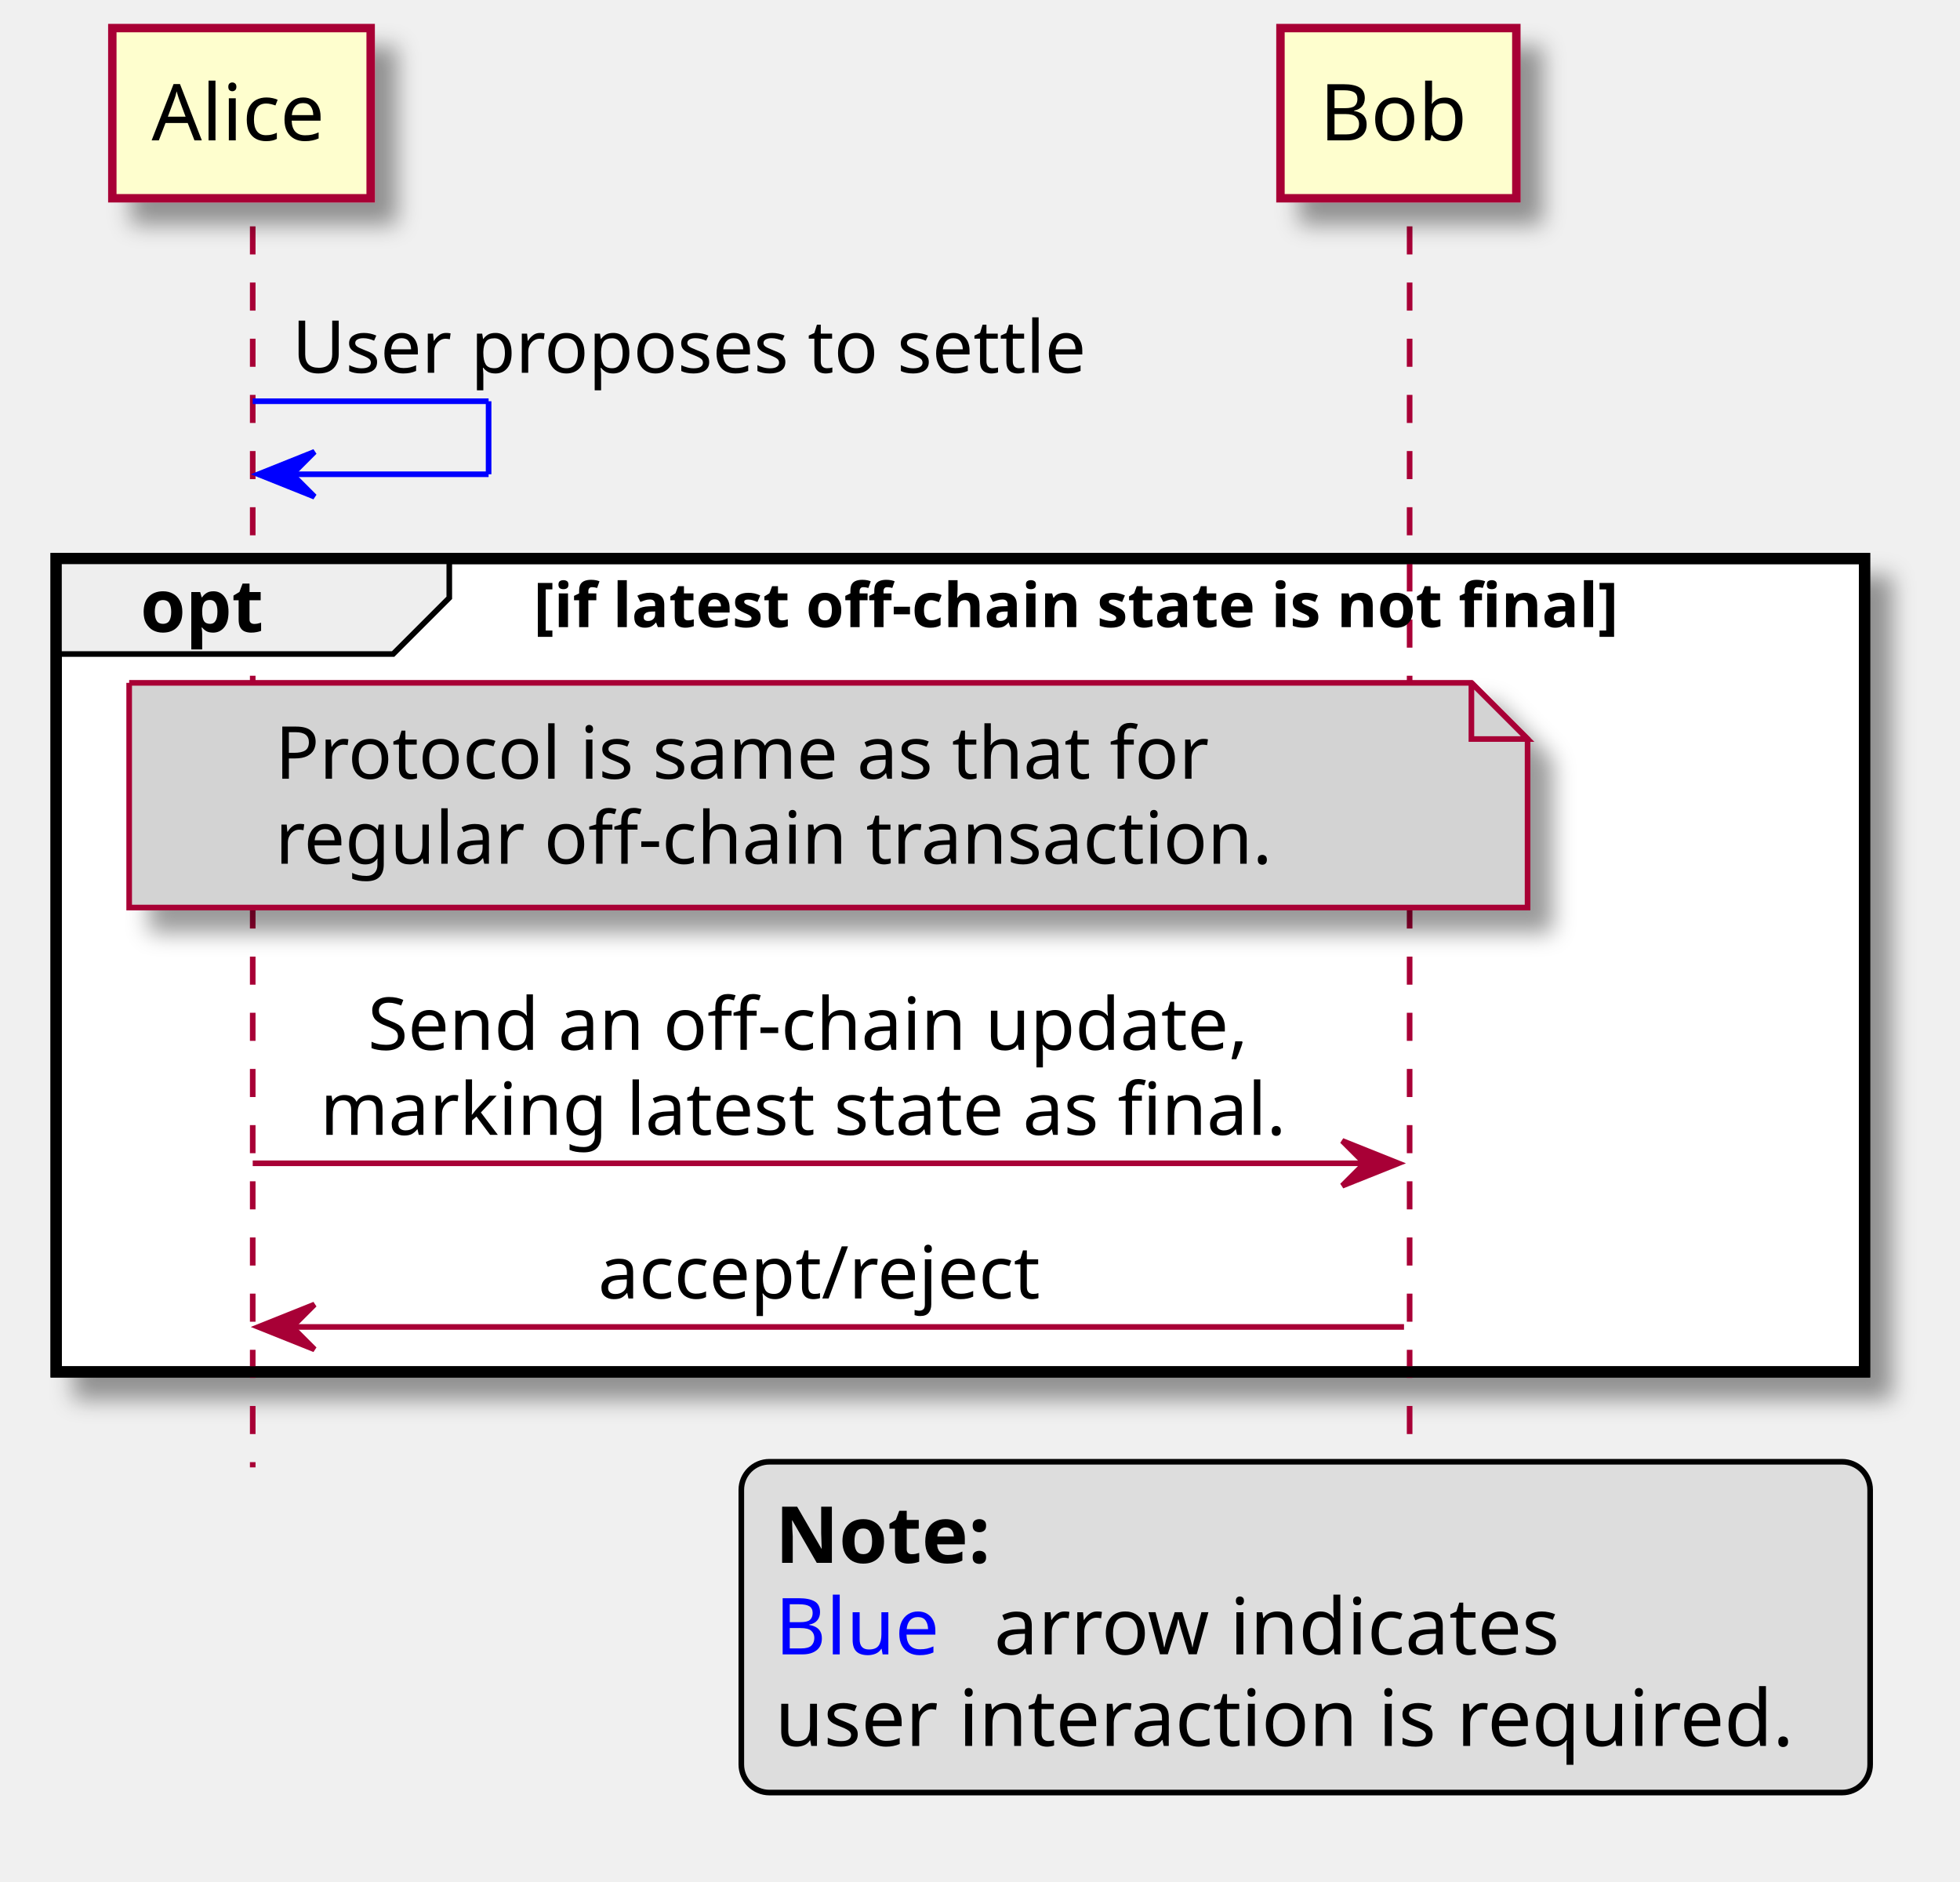
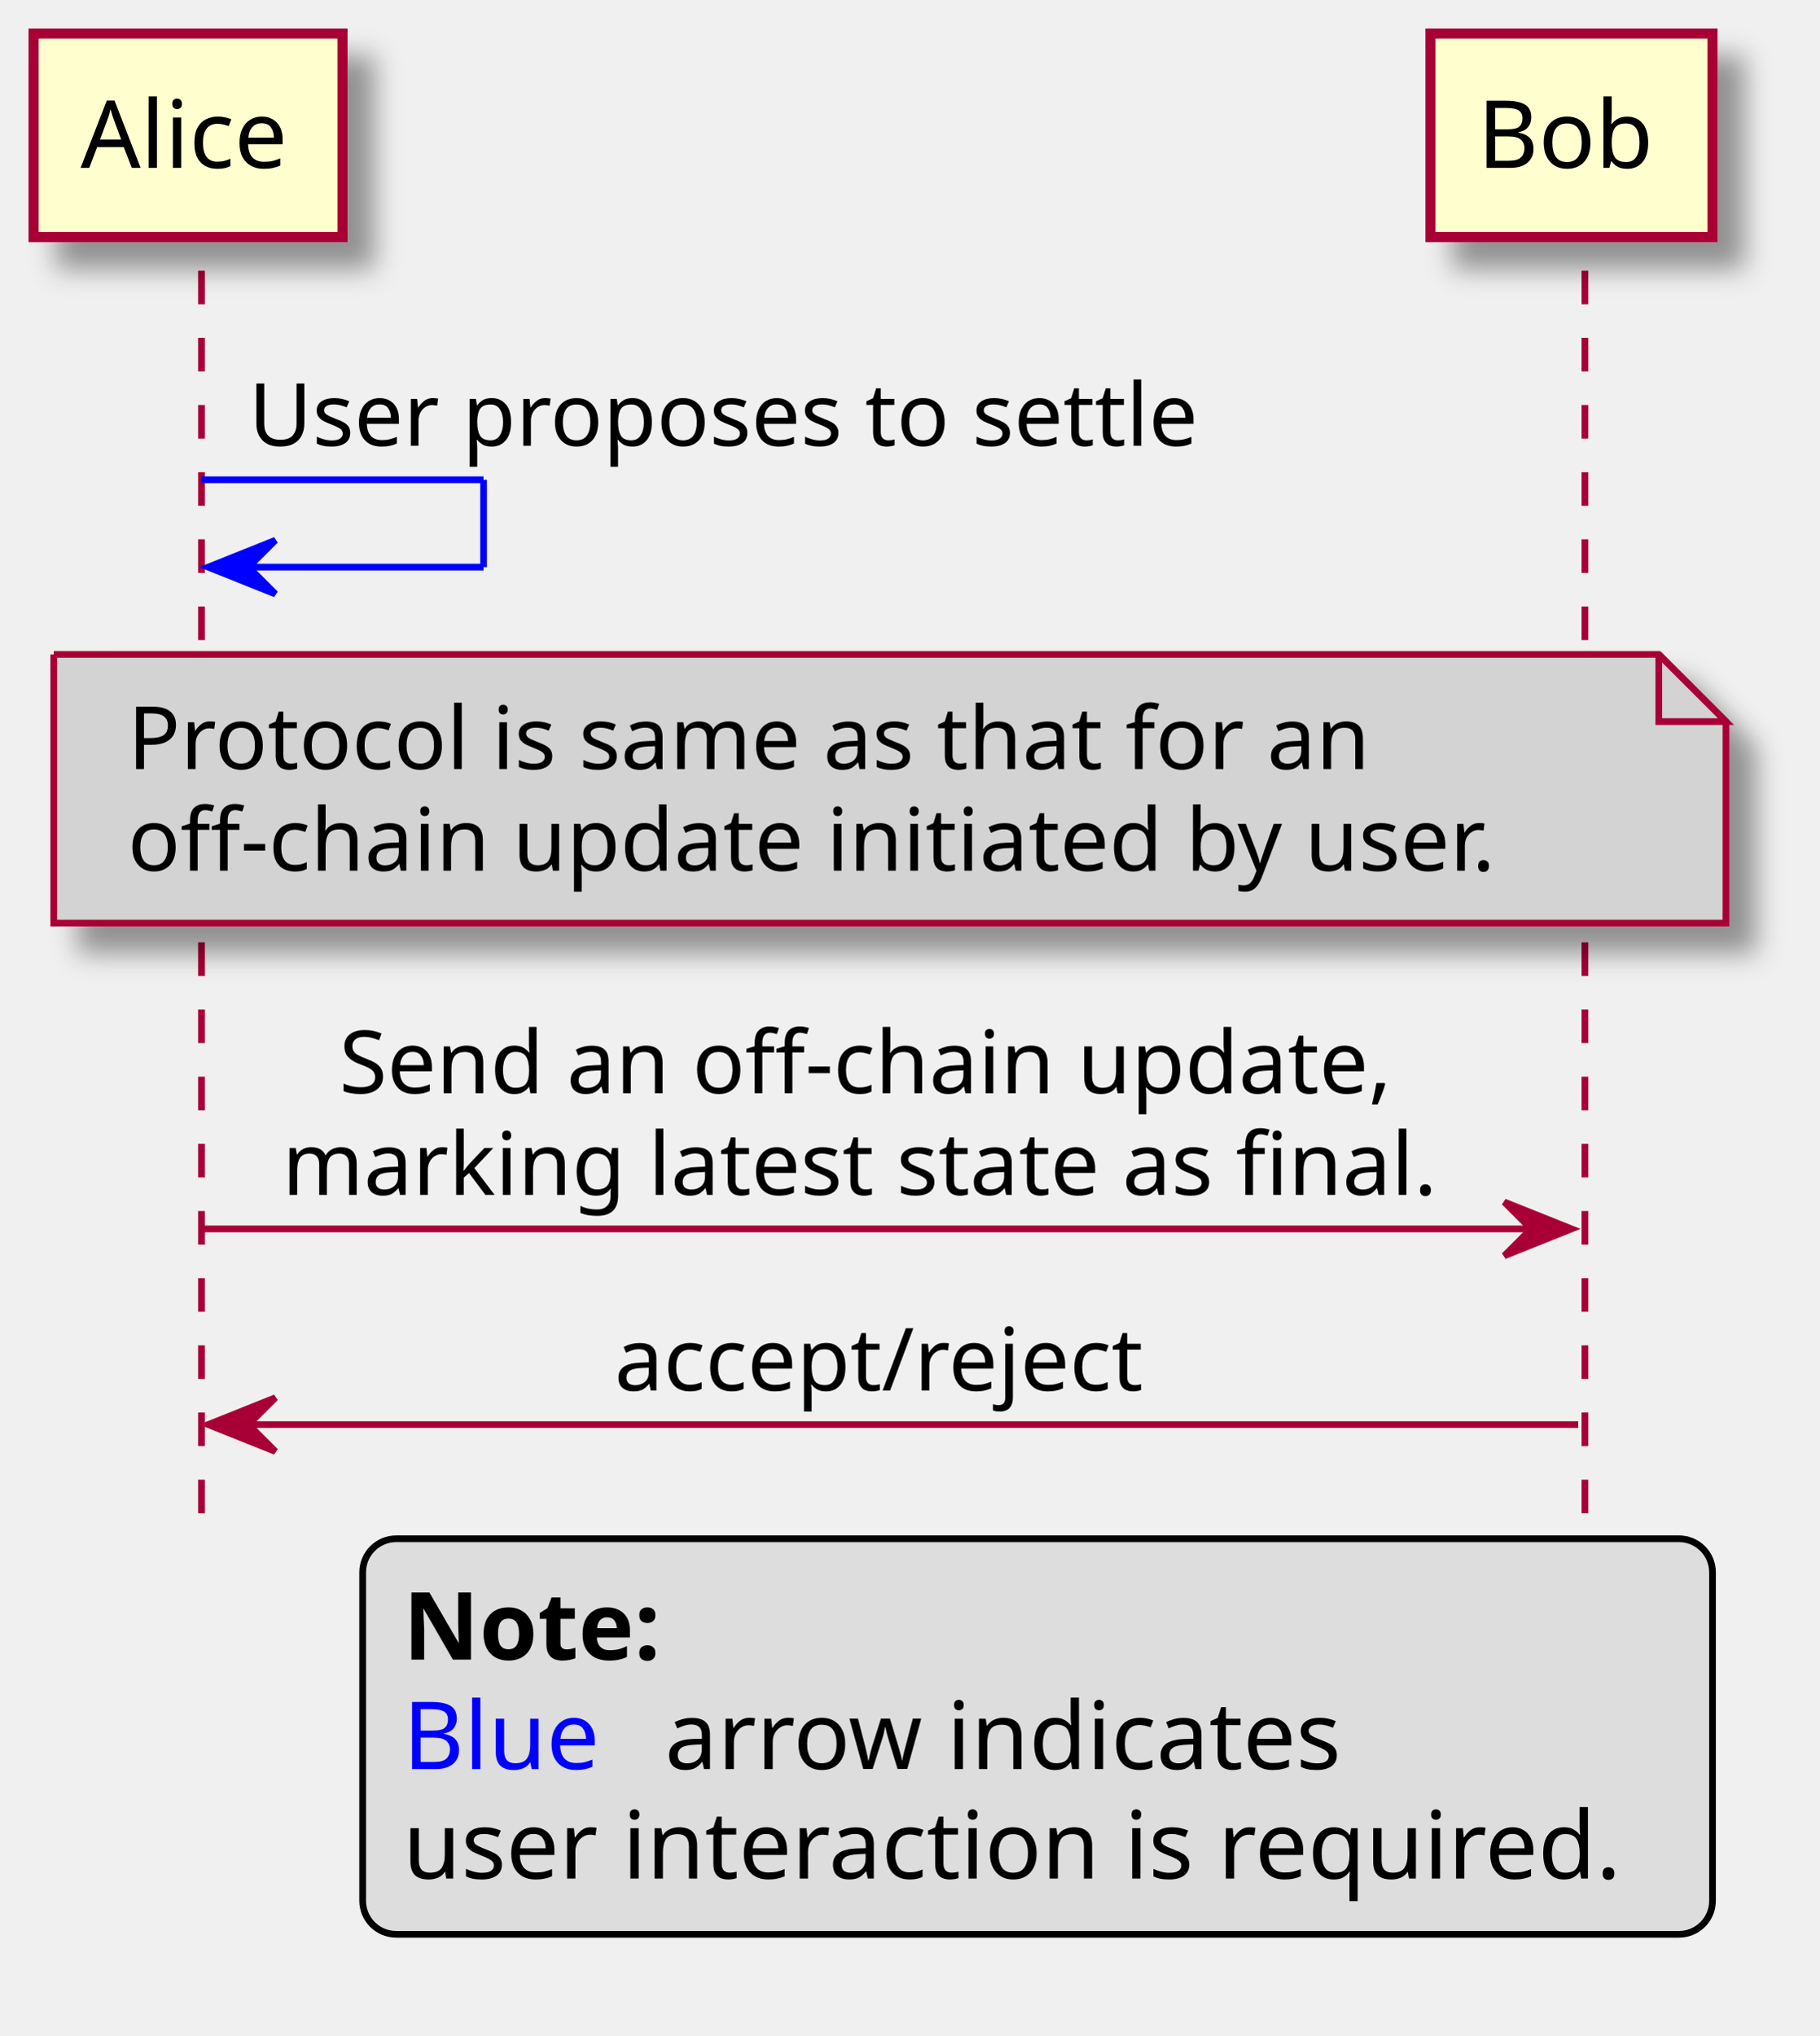
- <svg xmlns="http://www.w3.org/2000/svg" contentScriptType="application/ecmascript" contentStyleType="text/css" height="335px" preserveAspectRatio="none" style="width:349px;height:335px;" version="1.1" viewBox="0 0 349 335" width="349px" zoomAndPan="magnify">
+ <svg xmlns="http://www.w3.org/2000/svg" contentScriptType="application/ecmascript" contentStyleType="text/css" height="303px" preserveAspectRatio="none" style="width:271px;height:303px;" version="1.1" viewBox="0 0 271 303" width="271px" zoomAndPan="magnify">
  <defs>
-     <filter height="300%" id="ftq2hwmto5bio" width="300%" x="-1" y="-1">
+     <filter height="300%" id="f111tbn8v8lrqw" width="300%" x="-1" y="-1">
      <feGaussianBlur result="blurOut" stdDeviation="2.0" />
      <feColorMatrix in="blurOut" result="blurOut2" type="matrix" values="0 0 0 0 0 0 0 0 0 0 0 0 0 0 0 0 0 0 .4 0" />
      <feOffset dx="4.0" dy="4.0" in="blurOut2" result="blurOut3" />
      <feBlend in="SourceGraphic" in2="blurOut3" mode="normal" />
    </filter>
  </defs>
  <g>
-     <rect fill="#FFFFFF" filter="url(#ftq2hwmto5bio)" height="144.797" style="stroke:#000000;stroke-width:2.0;" width="322" x="10" y="99.43" />
-     <line style="stroke:#A80036;stroke-width:1.0;stroke-dasharray:5.0,5.0;" x1="45" x2="45" y1="40.297" y2="261.227" />
-     <line style="stroke:#A80036;stroke-width:1.0;stroke-dasharray:5.0,5.0;" x1="251" x2="251" y1="40.297" y2="261.227" />
-     <rect fill="#FEFECE" filter="url(#ftq2hwmto5bio)" height="30.297" style="stroke:#A80036;stroke-width:1.5;" width="46" x="20" y="5" />
-     <text fill="#000000" font-family="sans-serif" font-size="14" lengthAdjust="spacingAndGlyphs" textLength="32" x="27" y="24.995">Alice</text>
-     <rect fill="#FEFECE" filter="url(#ftq2hwmto5bio)" height="30.297" style="stroke:#A80036;stroke-width:1.5;" width="42" x="228" y="5" />
-     <text fill="#000000" font-family="sans-serif" font-size="14" lengthAdjust="spacingAndGlyphs" textLength="28" x="235" y="24.995">Bob</text>
-     <line style="stroke:#0000FF;stroke-width:1.0;" x1="45" x2="87" y1="71.43" y2="71.43" />
-     <line style="stroke:#0000FF;stroke-width:1.0;" x1="87" x2="87" y1="71.43" y2="84.43" />
-     <line style="stroke:#0000FF;stroke-width:1.0;" x1="46" x2="87" y1="84.43" y2="84.43" />
-     <polygon fill="#0000FF" points="56,80.43,46,84.43,56,88.43,52,84.43" style="stroke:#0000FF;stroke-width:1.0;" />
-     <text fill="#000000" font-family="sans-serif" font-size="13" lengthAdjust="spacingAndGlyphs" textLength="150" x="52" y="66.364">User proposes to settle</text>
-     <path d="M10,99.43 L80,99.43 L80,106.43 L70,116.43 L10,116.43 L10,99.43 " fill="#EEEEEE" style="stroke:#000000;stroke-width:1.0;" />
-     <rect fill="none" height="144.797" style="stroke:#000000;stroke-width:2.0;" width="322" x="10" y="99.43" />
-     <text fill="#000000" font-family="sans-serif" font-size="13" font-weight="bold" lengthAdjust="spacingAndGlyphs" textLength="25" x="25" y="112.497">opt</text>
-     <text fill="#000000" font-family="sans-serif" font-size="11" font-weight="bold" lengthAdjust="spacingAndGlyphs" textLength="232" x="95" y="111.64">[if latest off-chain state is not final]</text>
-     <path d="M23,121.562 L23,161.562 L272,161.562 L272,131.562 L262,121.562 L23,121.562 " fill="#D3D3D3" filter="url(#ftq2hwmto5bio)" style="stroke:#A80036;stroke-width:1.0;" />
-     <path d="M262,121.562 L262,131.562 L272,131.562 L262,121.562 " fill="#D3D3D3" style="stroke:#A80036;stroke-width:1.0;" />
-     <text fill="#000000" font-family="sans-serif" font-size="13" lengthAdjust="spacingAndGlyphs" textLength="176" x="49" y="138.629">Protocol is same as that for</text>
-     <text fill="#000000" font-family="sans-serif" font-size="13" lengthAdjust="spacingAndGlyphs" textLength="184" x="49" y="153.762">regular off-chain transaction.</text>
-     <polygon fill="#A80036" points="239,203.094,249,207.094,239,211.094,243,207.094" style="stroke:#A80036;stroke-width:1.0;" />
-     <line style="stroke:#A80036;stroke-width:1.0;" x1="45" x2="245" y1="207.094" y2="207.094" />
-     <text fill="#000000" font-family="sans-serif" font-size="13" lengthAdjust="spacingAndGlyphs" textLength="165" x="65.5" y="186.895">Send an off-chain update,</text>
-     <text fill="#000000" font-family="sans-serif" font-size="13" lengthAdjust="spacingAndGlyphs" textLength="182" x="57" y="202.028">marking latest state as final.</text>
-     <polygon fill="#A80036" points="56,232.227,46,236.227,56,240.227,52,236.227" style="stroke:#A80036;stroke-width:1.0;" />
-     <line style="stroke:#A80036;stroke-width:1.0;" x1="50" x2="250" y1="236.227" y2="236.227" />
-     <text fill="#000000" font-family="sans-serif" font-size="13" lengthAdjust="spacingAndGlyphs" textLength="83" x="106.5" y="231.161">accept/reject</text>
-     <rect fill="#DDDDDD" height="58.891" rx="5" ry="5" style="stroke:#000000;stroke-width:1.0;" width="201" x="132" y="260.227" />
-     <text fill="#000000" font-family="sans-serif" font-size="14" font-weight="bold" lengthAdjust="spacingAndGlyphs" textLength="43" x="138" y="278.222">Note:</text>
-     <text fill="#0000FF" font-family="sans-serif" font-size="14" lengthAdjust="spacingAndGlyphs" textLength="31" x="138" y="294.519">Blue</text>
-     <text fill="#000000" font-family="sans-serif" font-size="14" lengthAdjust="spacingAndGlyphs" textLength="104" x="177" y="294.519">arrow indicates</text>
-     <text fill="#000000" font-family="sans-serif" font-size="14" lengthAdjust="spacingAndGlyphs" textLength="189" x="138" y="310.815">user interaction is required.</text>
+     <line style="stroke:#A80036;stroke-width:1.0;stroke-dasharray:5.0,5.0;" x1="30" x2="30" y1="40.297" y2="230.094" />
+     <line style="stroke:#A80036;stroke-width:1.0;stroke-dasharray:5.0,5.0;" x1="236" x2="236" y1="40.297" y2="230.094" />
+     <rect fill="#FEFECE" filter="url(#f111tbn8v8lrqw)" height="30.297" style="stroke:#A80036;stroke-width:1.5;" width="46" x="5" y="5" />
+     <text fill="#000000" font-family="sans-serif" font-size="14" lengthAdjust="spacingAndGlyphs" textLength="32" x="12" y="24.995">Alice</text>
+     <rect fill="#FEFECE" filter="url(#f111tbn8v8lrqw)" height="30.297" style="stroke:#A80036;stroke-width:1.5;" width="42" x="213" y="5" />
+     <text fill="#000000" font-family="sans-serif" font-size="14" lengthAdjust="spacingAndGlyphs" textLength="28" x="220" y="24.995">Bob</text>
+     <line style="stroke:#0000FF;stroke-width:1.0;" x1="30" x2="72" y1="71.43" y2="71.43" />
+     <line style="stroke:#0000FF;stroke-width:1.0;" x1="72" x2="72" y1="71.43" y2="84.43" />
+     <line style="stroke:#0000FF;stroke-width:1.0;" x1="31" x2="72" y1="84.43" y2="84.43" />
+     <polygon fill="#0000FF" points="41,80.43,31,84.43,41,88.43,37,84.43" style="stroke:#0000FF;stroke-width:1.0;" />
+     <text fill="#000000" font-family="sans-serif" font-size="13" lengthAdjust="spacingAndGlyphs" textLength="150" x="37" y="66.364">User proposes to settle</text>
+     <path d="M8,97.43 L8,137.43 L257,137.43 L257,107.43 L247,97.43 L8,97.43 " fill="#D3D3D3" filter="url(#f111tbn8v8lrqw)" style="stroke:#A80036;stroke-width:1.0;" />
+     <path d="M247,97.43 L247,107.43 L257,107.43 L247,97.43 " fill="#D3D3D3" style="stroke:#A80036;stroke-width:1.0;" />
+     <text fill="#000000" font-family="sans-serif" font-size="13" lengthAdjust="spacingAndGlyphs" textLength="196" x="19" y="114.497">Protocol is same as that for an</text>
+     <text fill="#000000" font-family="sans-serif" font-size="13" lengthAdjust="spacingAndGlyphs" textLength="214" x="19" y="129.629">off-chain update initiated by user.</text>
+     <polygon fill="#A80036" points="224,178.961,234,182.961,224,186.961,228,182.961" style="stroke:#A80036;stroke-width:1.0;" />
+     <line style="stroke:#A80036;stroke-width:1.0;" x1="30" x2="230" y1="182.961" y2="182.961" />
+     <text fill="#000000" font-family="sans-serif" font-size="13" lengthAdjust="spacingAndGlyphs" textLength="165" x="50.5" y="162.762">Send an off-chain update,</text>
+     <text fill="#000000" font-family="sans-serif" font-size="13" lengthAdjust="spacingAndGlyphs" textLength="182" x="42" y="177.895">marking latest state as final.</text>
+     <polygon fill="#A80036" points="41,208.094,31,212.094,41,216.094,37,212.094" style="stroke:#A80036;stroke-width:1.0;" />
+     <line style="stroke:#A80036;stroke-width:1.0;" x1="35" x2="235" y1="212.094" y2="212.094" />
+     <text fill="#000000" font-family="sans-serif" font-size="13" lengthAdjust="spacingAndGlyphs" textLength="83" x="91.5" y="207.028">accept/reject</text>
+     <rect fill="#DDDDDD" height="58.891" rx="5" ry="5" style="stroke:#000000;stroke-width:1.0;" width="201" x="54" y="229.094" />
+     <text fill="#000000" font-family="sans-serif" font-size="14" font-weight="bold" lengthAdjust="spacingAndGlyphs" textLength="43" x="60" y="247.089">Note:</text>
+     <text fill="#0000FF" font-family="sans-serif" font-size="14" lengthAdjust="spacingAndGlyphs" textLength="31" x="60" y="263.386">Blue</text>
+     <text fill="#000000" font-family="sans-serif" font-size="14" lengthAdjust="spacingAndGlyphs" textLength="104" x="99" y="263.386">arrow indicates</text>
+     <text fill="#000000" font-family="sans-serif" font-size="14" lengthAdjust="spacingAndGlyphs" textLength="189" x="60" y="279.683">user interaction is required.</text>
  </g>
</svg>
